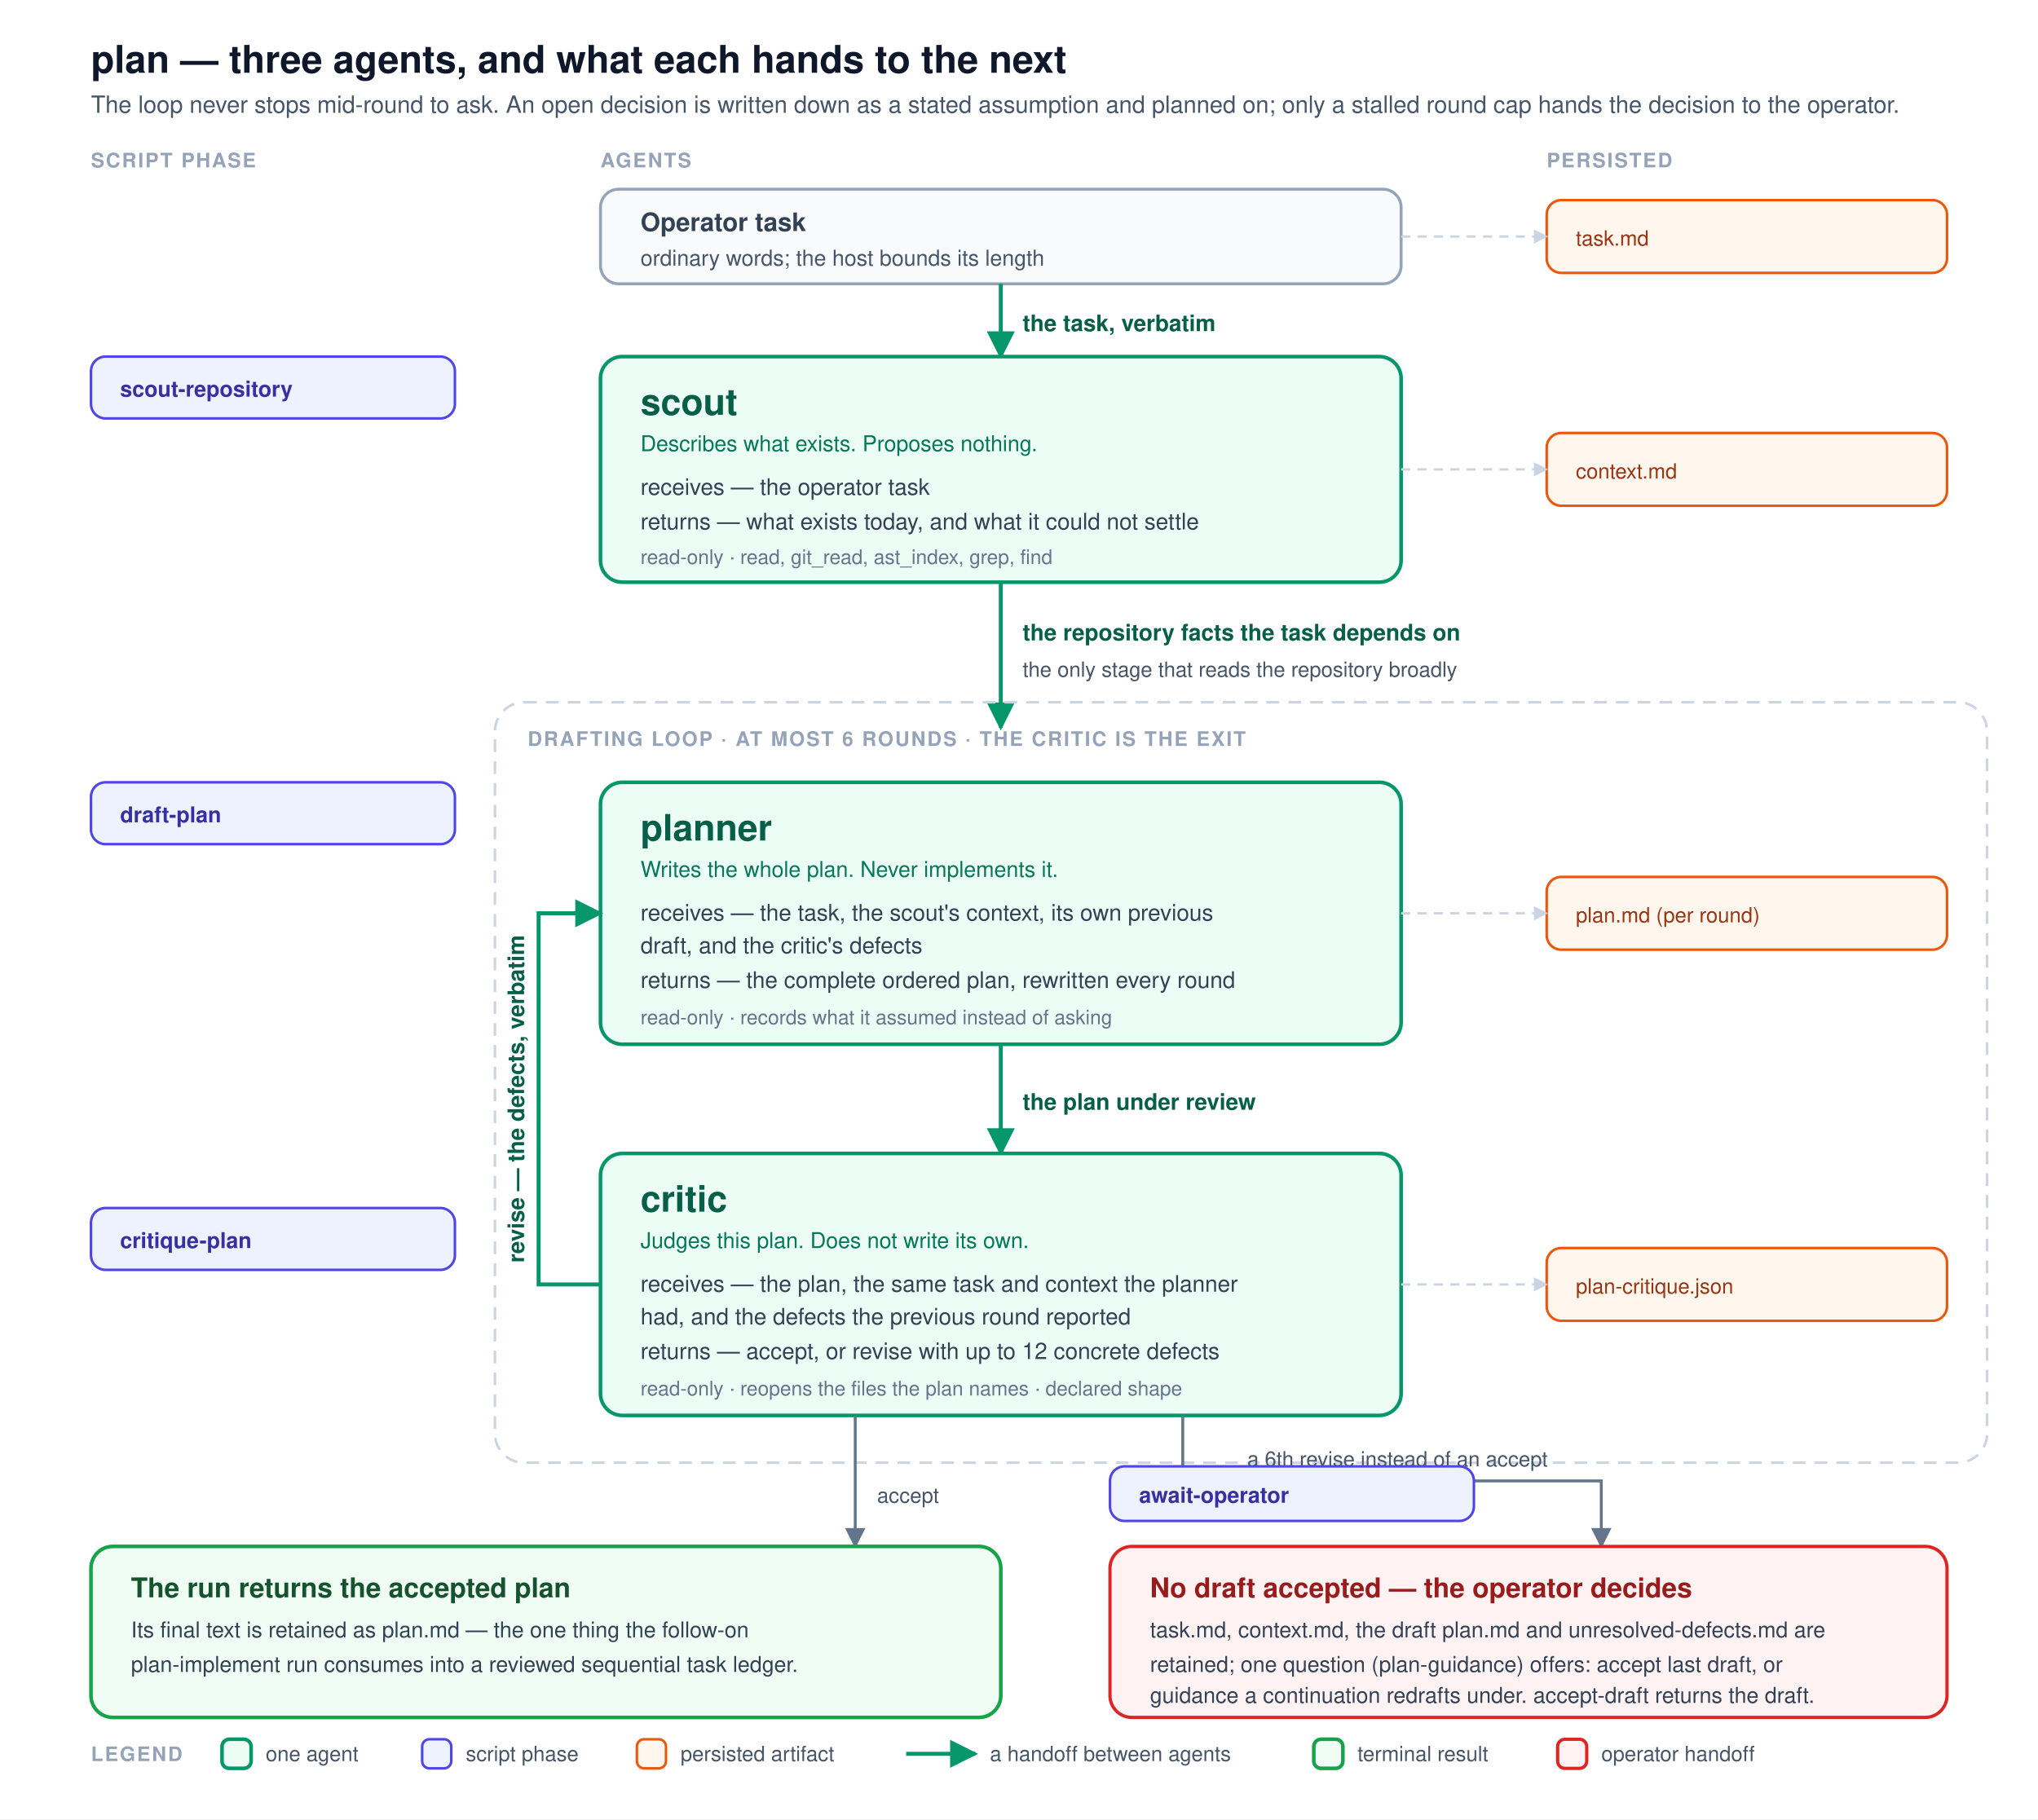
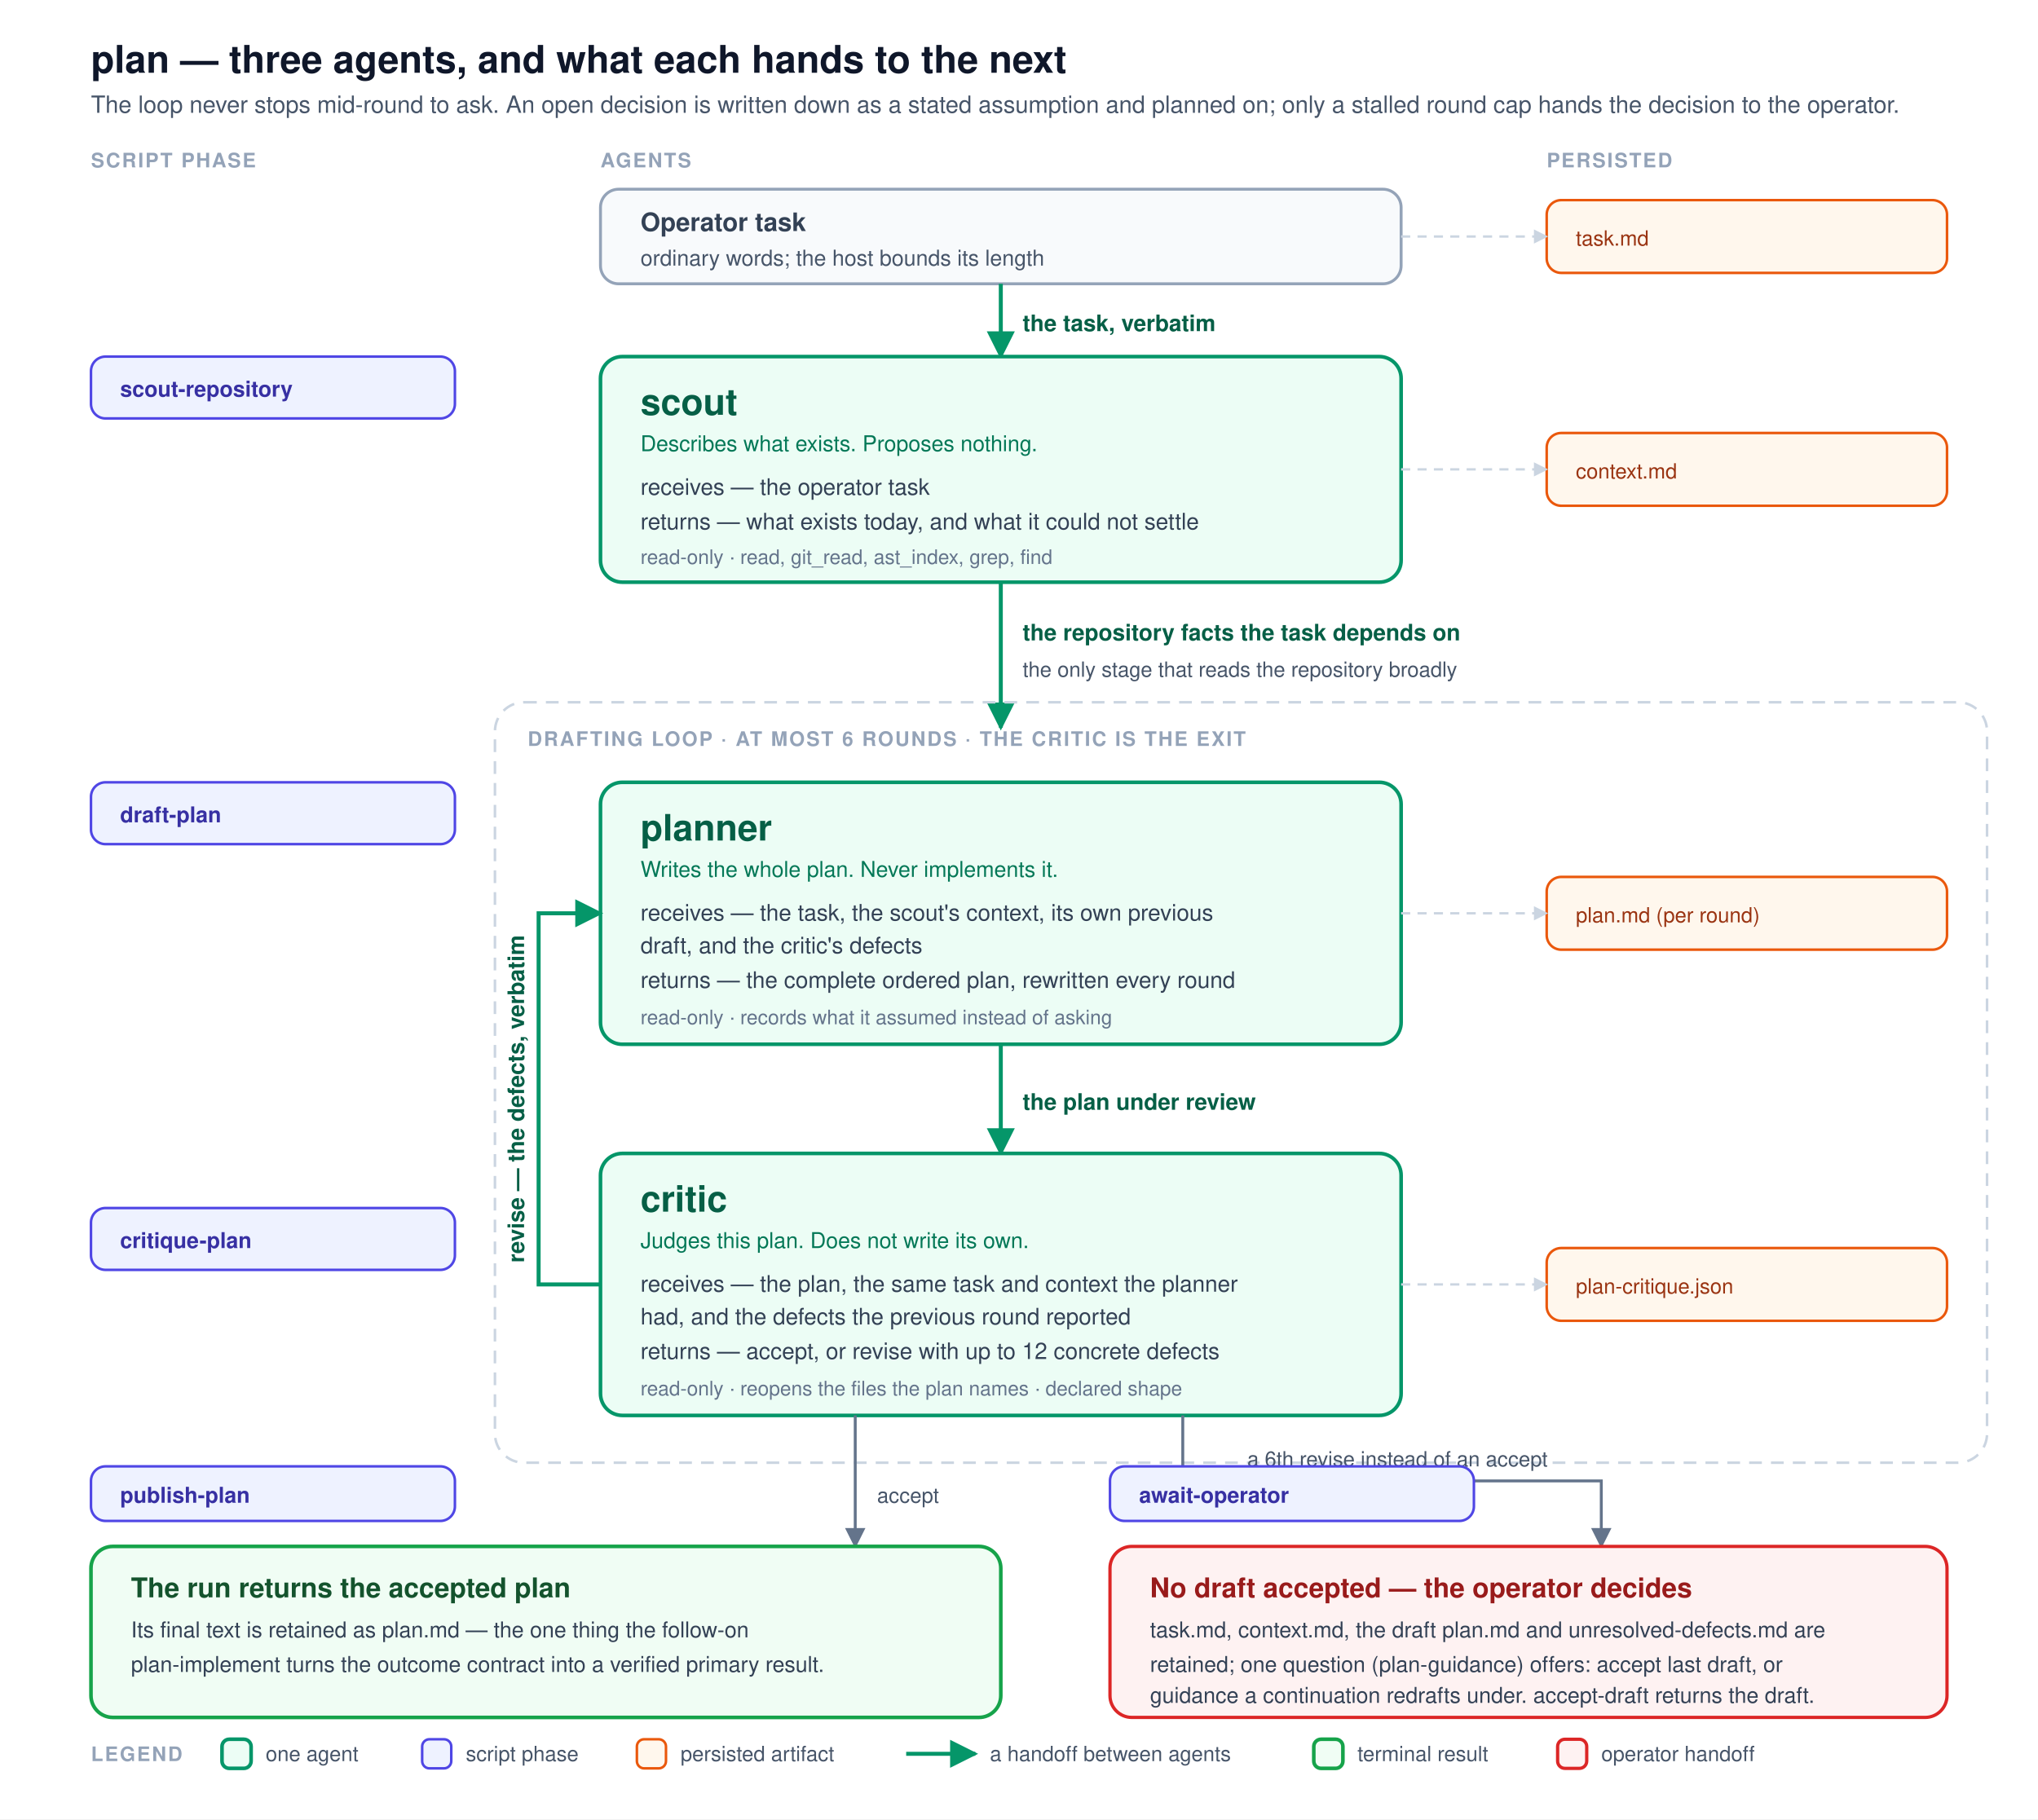
<svg xmlns="http://www.w3.org/2000/svg" viewBox="0 0 1120 1000" width="1120" height="1000" role="img" aria-label="The plan workflow as three named agents: a scout hands the repository context to a planner, the planner hands a complete plan to a critic, and the critic either accepts it or hands defects back for another round.">
  <style>
    .bg { fill: #ffffff; }
    text { font-family: ui-sans-serif, -apple-system, "Segoe UI", Helvetica, Arial, sans-serif; }
    .h1 { font-size: 21px; font-weight: 700; fill: #0f172a; }
    .h2 { font-size: 13px; fill: #475569; }
    .lane { font-size: 11px; font-weight: 700; fill: #94a3b8; letter-spacing: 0.08em; }

    .agent rect { fill: #ecfdf5; stroke: #059669; stroke-width: 2; }
    .agent .name { font-size: 20px; font-weight: 700; fill: #065f46; }
    .agent .role { font-size: 12px; fill: #047857; }
    .agent .line { font-size: 12.5px; fill: #334155; }
    .agent .chip { font-size: 11px; fill: #64748b; }

    .phase rect { fill: #eef2ff; stroke: #4f46e5; stroke-width: 1.4; }
    .phase text { font-size: 12px; fill: #3730a3; font-weight: 700; }
    .artifact rect { fill: #fff7ed; stroke: #ea580c; stroke-width: 1.4; }
    .artifact text { font-size: 11.5px; fill: #9a3412; }

    .io rect { fill: #f8fafc; stroke: #94a3b8; stroke-width: 1.6; }
    .io .name { font-size: 14px; font-weight: 700; fill: #334155; }
    .io .line { font-size: 12px; fill: #475569; }

    .done rect { fill: #f0fdf4; stroke: #16a34a; stroke-width: 2; }
    .done .name { font-size: 15px; font-weight: 700; fill: #14532d; }
    .done .line { font-size: 12px; fill: #334155; }
    .stop rect { fill: #fef2f2; stroke: #dc2626; stroke-width: 1.8; }
    .stop .name { font-size: 15px; font-weight: 700; fill: #991b1b; }
    .stop .line { font-size: 12px; fill: #334155; }

    .handoff { stroke: #059669; stroke-width: 2.2; fill: none; }
    .handoff-label { font-size: 12.5px; fill: #065f46; font-weight: 700; }
    .edge { stroke: #64748b; stroke-width: 1.6; fill: none; }
    .edge-soft { stroke: #cbd5e1; stroke-width: 1.3; fill: none; stroke-dasharray: 5 4; }
    .edge-label { font-size: 11.5px; fill: #475569; }
    .loop-frame { fill: none; stroke: #cbd5e1; stroke-width: 1.4; stroke-dasharray: 7 5; }
  </style>
  <defs>
    <marker id="g" viewBox="0 0 10 10" refX="9" refY="5" markerWidth="7" markerHeight="7" orient="auto-start-reverse">
      <path d="M 0 0 L 10 5 L 0 10 z" fill="#059669" />
    </marker>
    <marker id="a" viewBox="0 0 10 10" refX="9" refY="5" markerWidth="7" markerHeight="7" orient="auto-start-reverse">
      <path d="M 0 0 L 10 5 L 0 10 z" fill="#64748b" />
    </marker>
    <marker id="s" viewBox="0 0 10 10" refX="9" refY="5" markerWidth="6" markerHeight="6" orient="auto-start-reverse">
      <path d="M 0 0 L 10 5 L 0 10 z" fill="#cbd5e1" />
    </marker>
  </defs>
  <rect class="bg" x="0" y="0" width="1120" height="1000" />
  <text class="h1" x="50" y="40">plan — three agents, and what each hands to the next</text>
  <text class="h2" x="50" y="62">The loop never stops mid-round to ask. An open decision is written down as a stated assumption and planned on; only a stalled round cap hands the decision to the operator.</text>
  <text class="lane" x="50" y="92">SCRIPT PHASE</text>
  <text class="lane" x="330" y="92">AGENTS</text>
  <text class="lane" x="850" y="92">PERSISTED</text>
  <g class="io">
    <rect x="330" y="104" width="440" height="52" rx="10" />
    <text class="name" x="352" y="127">Operator task</text>
    <text class="line" x="352" y="146">ordinary words; the host bounds its length</text>
  </g>
  <g class="artifact">
    <rect x="850" y="110" width="220" height="40" rx="8" />
    <text x="866" y="135">task.md</text>
  </g>
  <path class="edge-soft" d="M 770 130 L 850 130" marker-end="url(#s)" />
  <path class="handoff" d="M 550 156 L 550 196" marker-end="url(#g)" />
  <text class="handoff-label" x="562" y="182">the task, verbatim</text>
  <g class="phase">
    <rect x="50" y="196" width="200" height="34" rx="8" />
    <text x="66" y="218">scout-repository</text>
  </g>
  <g class="agent">
    <rect x="330" y="196" width="440" height="124" rx="12" />
    <text class="name" x="352" y="228">scout</text>
    <text class="role" x="352" y="248">Describes what exists. Proposes nothing.</text>
    <text class="line" x="352" y="272">receives — the operator task</text>
    <text class="line" x="352" y="291">returns — what exists today, and what it could not settle</text>
    <text class="chip" x="352" y="310">read-only · read, git_read, ast_index, grep, find</text>
  </g>
  <g class="artifact">
    <rect x="850" y="238" width="220" height="40" rx="8" />
    <text x="866" y="263">context.md</text>
  </g>
  <path class="edge-soft" d="M 770 258 L 850 258" marker-end="url(#s)" />
  <path class="handoff" d="M 550 320 L 550 400" marker-end="url(#g)" />
  <text class="handoff-label" x="562" y="352">the repository facts the task depends on</text>
  <text class="edge-label" x="562" y="372">the only stage that reads the repository broadly</text>
  <rect class="loop-frame" x="272" y="386" width="820" height="418" rx="16" />
  <text class="lane" x="290" y="410">DRAFTING LOOP · AT MOST 6 ROUNDS · THE CRITIC IS THE EXIT</text>
  <g class="phase">
    <rect x="50" y="430" width="200" height="34" rx="8" />
    <text x="66" y="452">draft-plan</text>
  </g>
  <g class="agent">
    <rect x="330" y="430" width="440" height="144" rx="12" />
    <text class="name" x="352" y="462">planner</text>
    <text class="role" x="352" y="482">Writes the whole plan. Never implements it.</text>
    <text class="line" x="352" y="506">receives — the task, the scout's context, its own previous</text>
    <text class="line" x="352" y="524">draft, and the critic's defects</text>
    <text class="line" x="352" y="543">returns — the complete ordered plan, rewritten every round</text>
    <text class="chip" x="352" y="563">read-only · records what it assumed instead of asking</text>
  </g>
  <g class="artifact">
    <rect x="850" y="482" width="220" height="40" rx="8" />
    <text x="866" y="507">plan.md (per round)</text>
  </g>
  <path class="edge-soft" d="M 770 502 L 850 502" marker-end="url(#s)" />
  <path class="handoff" d="M 550 574 L 550 634" marker-end="url(#g)" />
  <text class="handoff-label" x="562" y="610">the plan under review</text>
  <g class="phase">
    <rect x="50" y="664" width="200" height="34" rx="8" />
    <text x="66" y="686">critique-plan</text>
  </g>
  <g class="agent">
    <rect x="330" y="634" width="440" height="144" rx="12" />
    <text class="name" x="352" y="666">critic</text>
    <text class="role" x="352" y="686">Judges this plan. Does not write its own.</text>
    <text class="line" x="352" y="710">receives — the plan, the same task and context the planner</text>
    <text class="line" x="352" y="728">had, and the defects the previous round reported</text>
    <text class="line" x="352" y="747">returns — accept, or revise with up to 12 concrete defects</text>
    <text class="chip" x="352" y="767">read-only · reopens the files the plan names · declared shape</text>
  </g>
  <g class="artifact">
    <rect x="850" y="686" width="220" height="40" rx="8" />
    <text x="866" y="711">plan-critique.json</text>
  </g>
  <path class="edge-soft" d="M 770 706 L 850 706" marker-end="url(#s)" />
  <path class="handoff" d="M 330 706 L 296 706 L 296 502 L 330 502" marker-end="url(#g)" />
  <text class="handoff-label" x="288" y="604" text-anchor="middle" transform="rotate(-90 288 604)">revise — the defects, verbatim</text>
  <path class="edge" d="M 470 778 L 470 850" marker-end="url(#a)" />
  <text class="edge-label" x="482" y="826">accept</text>
+   <g class="phase">
+     <rect x="50" y="806" width="200" height="30" rx="8" />
+     <text x="66" y="826">publish-plan</text>
+   </g>
  <g class="done">
    <rect x="50" y="850" width="500" height="94" rx="12" />
    <text class="name" x="72" y="878">The run returns the accepted plan</text>
    <text class="line" x="72" y="900">Its final text is retained as plan.md — the one thing the follow-on</text>
-     <text class="line" x="72" y="919">plan-implement run consumes into a reviewed sequential task ledger.</text>
+     <text class="line" x="72" y="919">plan-implement turns the outcome contract into a verified primary result.</text>
  </g>
  <path class="edge" d="M 650 778 L 650 814 L 880 814 L 880 850" marker-end="url(#a)" />
  <text class="edge-label" x="768" y="806" text-anchor="middle">a 6th revise instead of an accept</text>
  <g class="phase">
    <rect x="610" y="806" width="200" height="30" rx="8" />
    <text x="626" y="826">await-operator</text>
  </g>
  <g class="stop">
    <rect x="610" y="850" width="460" height="94" rx="12" />
    <text class="name" x="632" y="878">No draft accepted — the operator decides</text>
    <text class="line" x="632" y="900">task.md, context.md, the draft plan.md and unresolved-defects.md are</text>
    <text class="line" x="632" y="919">retained; one question (plan-guidance) offers: accept last draft, or</text>
    <text class="line" x="632" y="936">guidance a continuation redrafts under. accept-draft returns the draft.</text>
  </g>
  <g transform="translate(50, 968)">
    <text class="lane" x="0" y="0">LEGEND</text>
    <g class="agent">
      <rect x="72" y="-12" width="16" height="16" rx="4" />
    </g>
    <text class="edge-label" x="96" y="0">one agent</text>
    <g class="phase">
      <rect x="182" y="-12" width="16" height="16" rx="4" />
    </g>
    <text class="edge-label" x="206" y="0">script phase</text>
    <g class="artifact">
      <rect x="300" y="-12" width="16" height="16" rx="4" />
    </g>
    <text class="edge-label" x="324" y="0">persisted artifact</text>
    <path class="handoff" d="M 448 -4 L 486 -4" marker-end="url(#g)" />
    <text class="edge-label" x="494" y="0">a handoff between agents</text>
    <g class="done">
      <rect x="672" y="-12" width="16" height="16" rx="4" />
    </g>
    <text class="edge-label" x="696" y="0">terminal result</text>
    <g class="stop">
      <rect x="806" y="-12" width="16" height="16" rx="4" />
    </g>
    <text class="edge-label" x="830" y="0">operator handoff</text>
  </g>
</svg>
